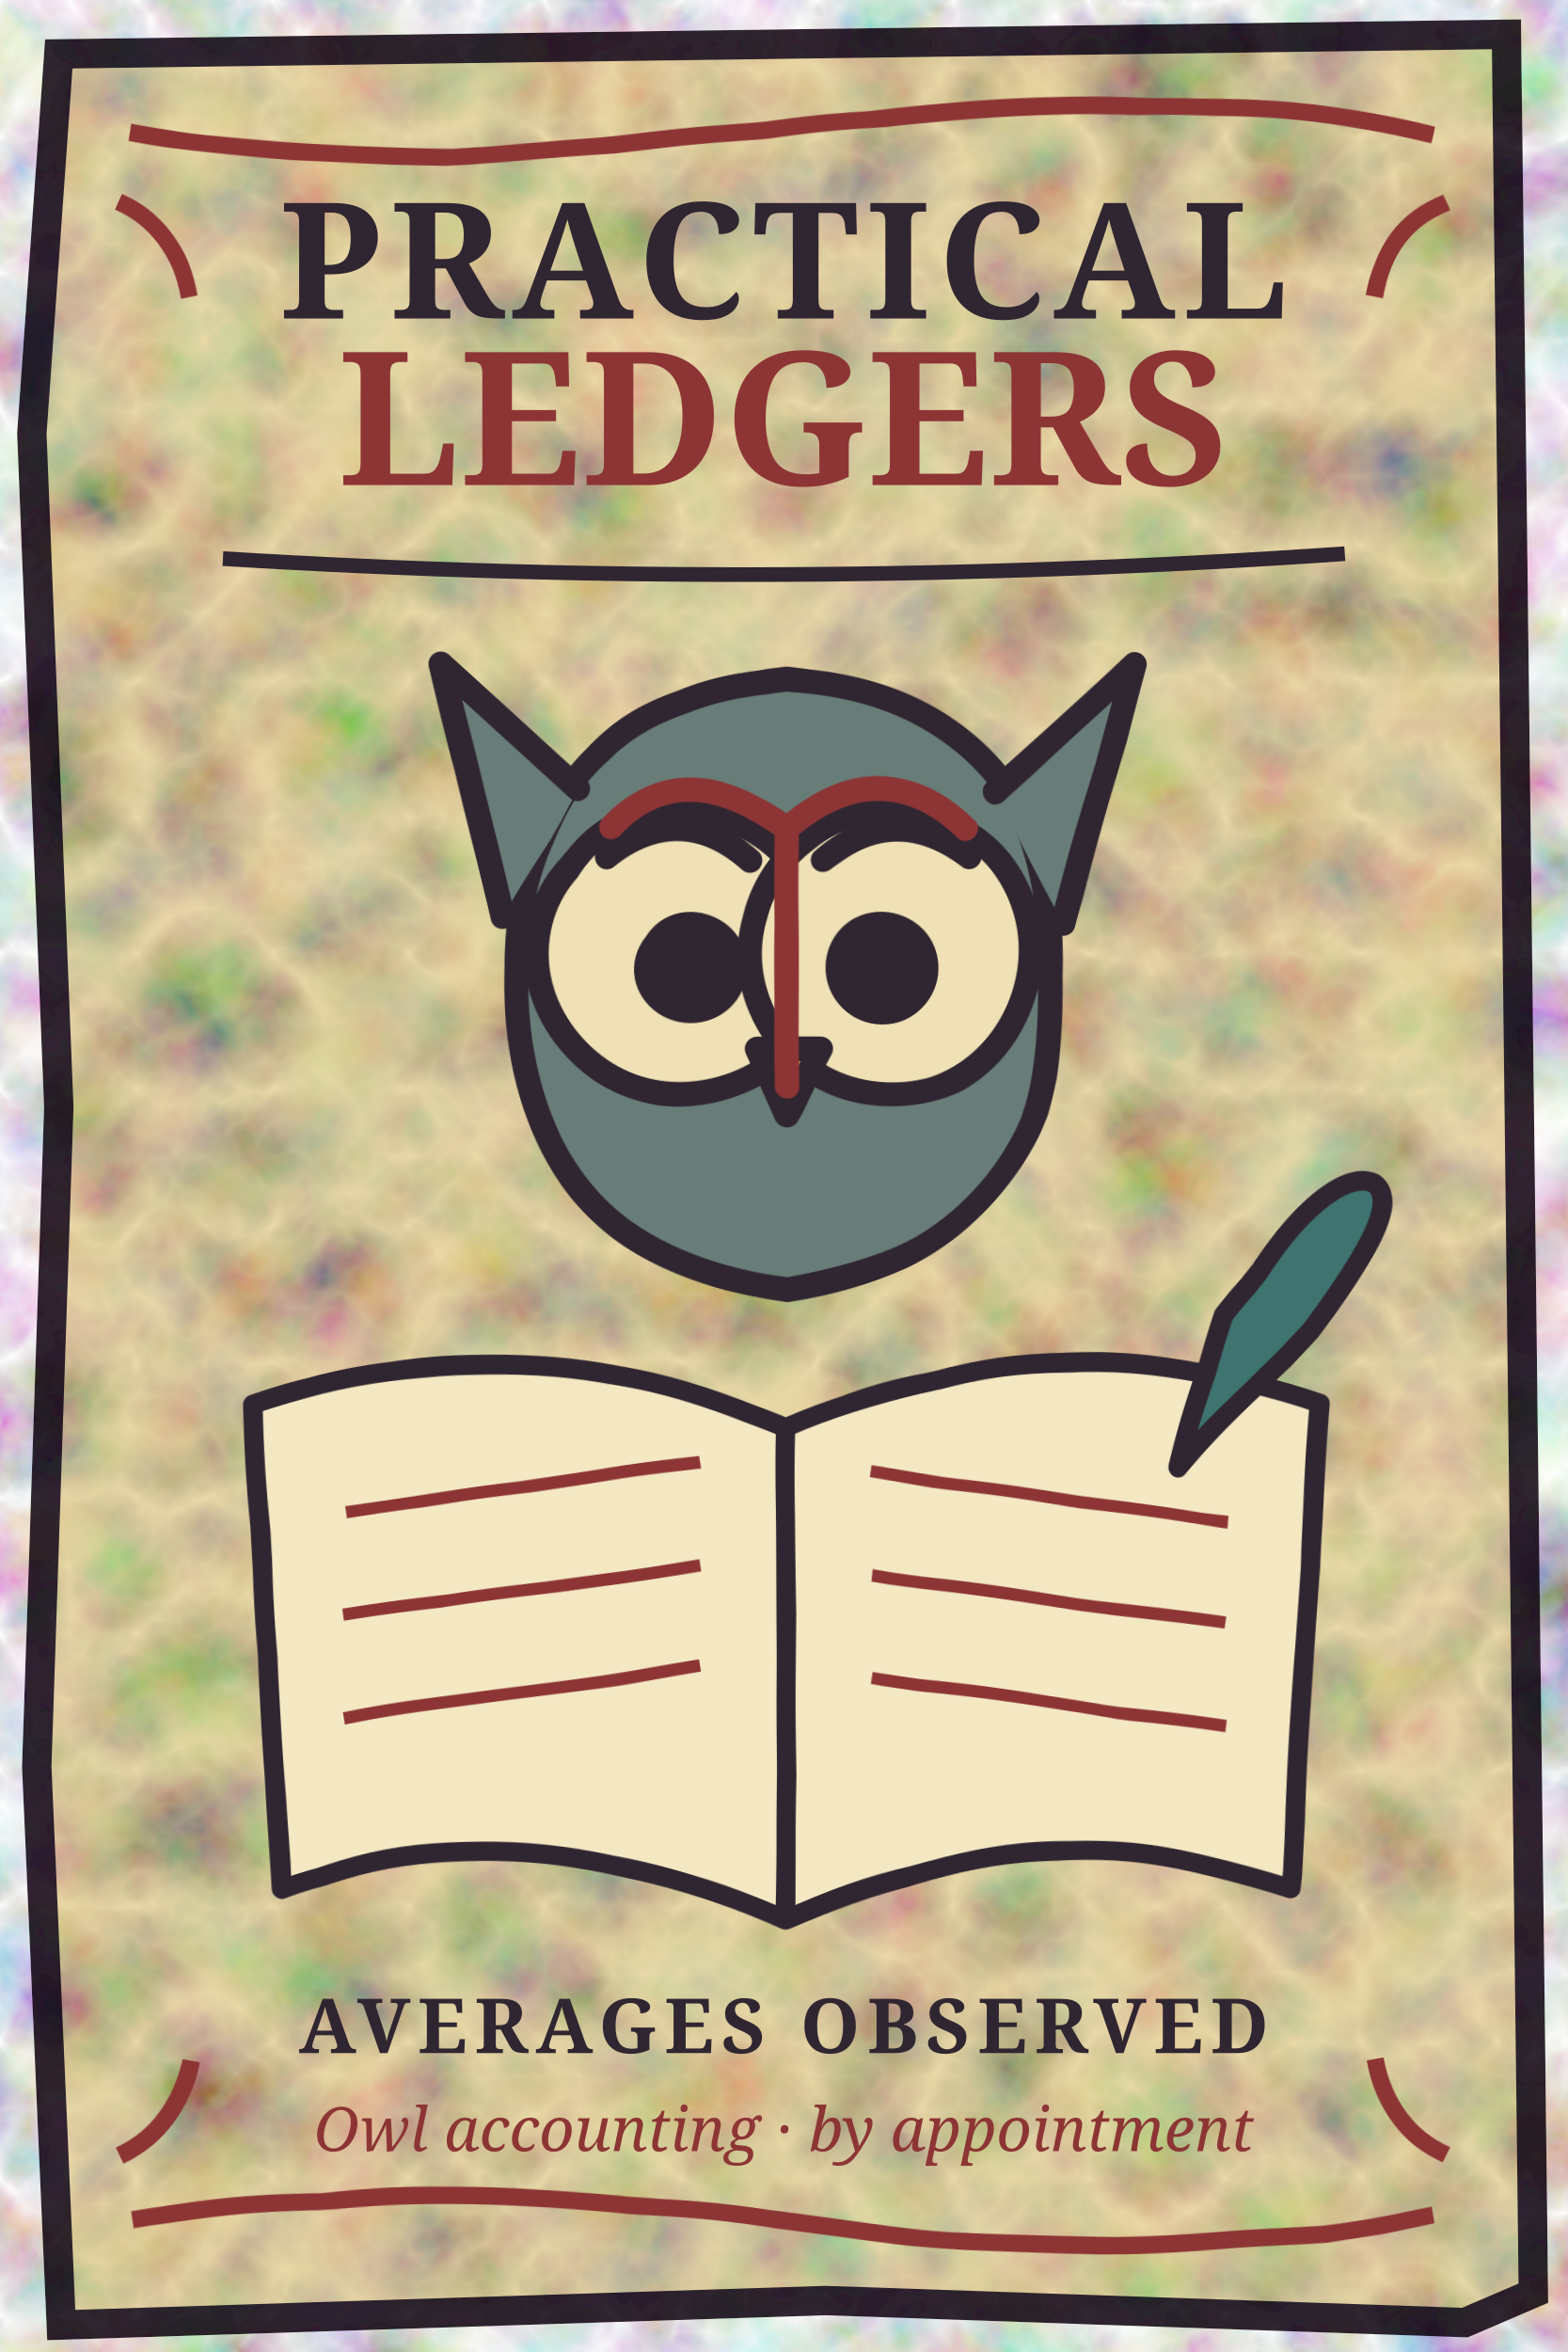
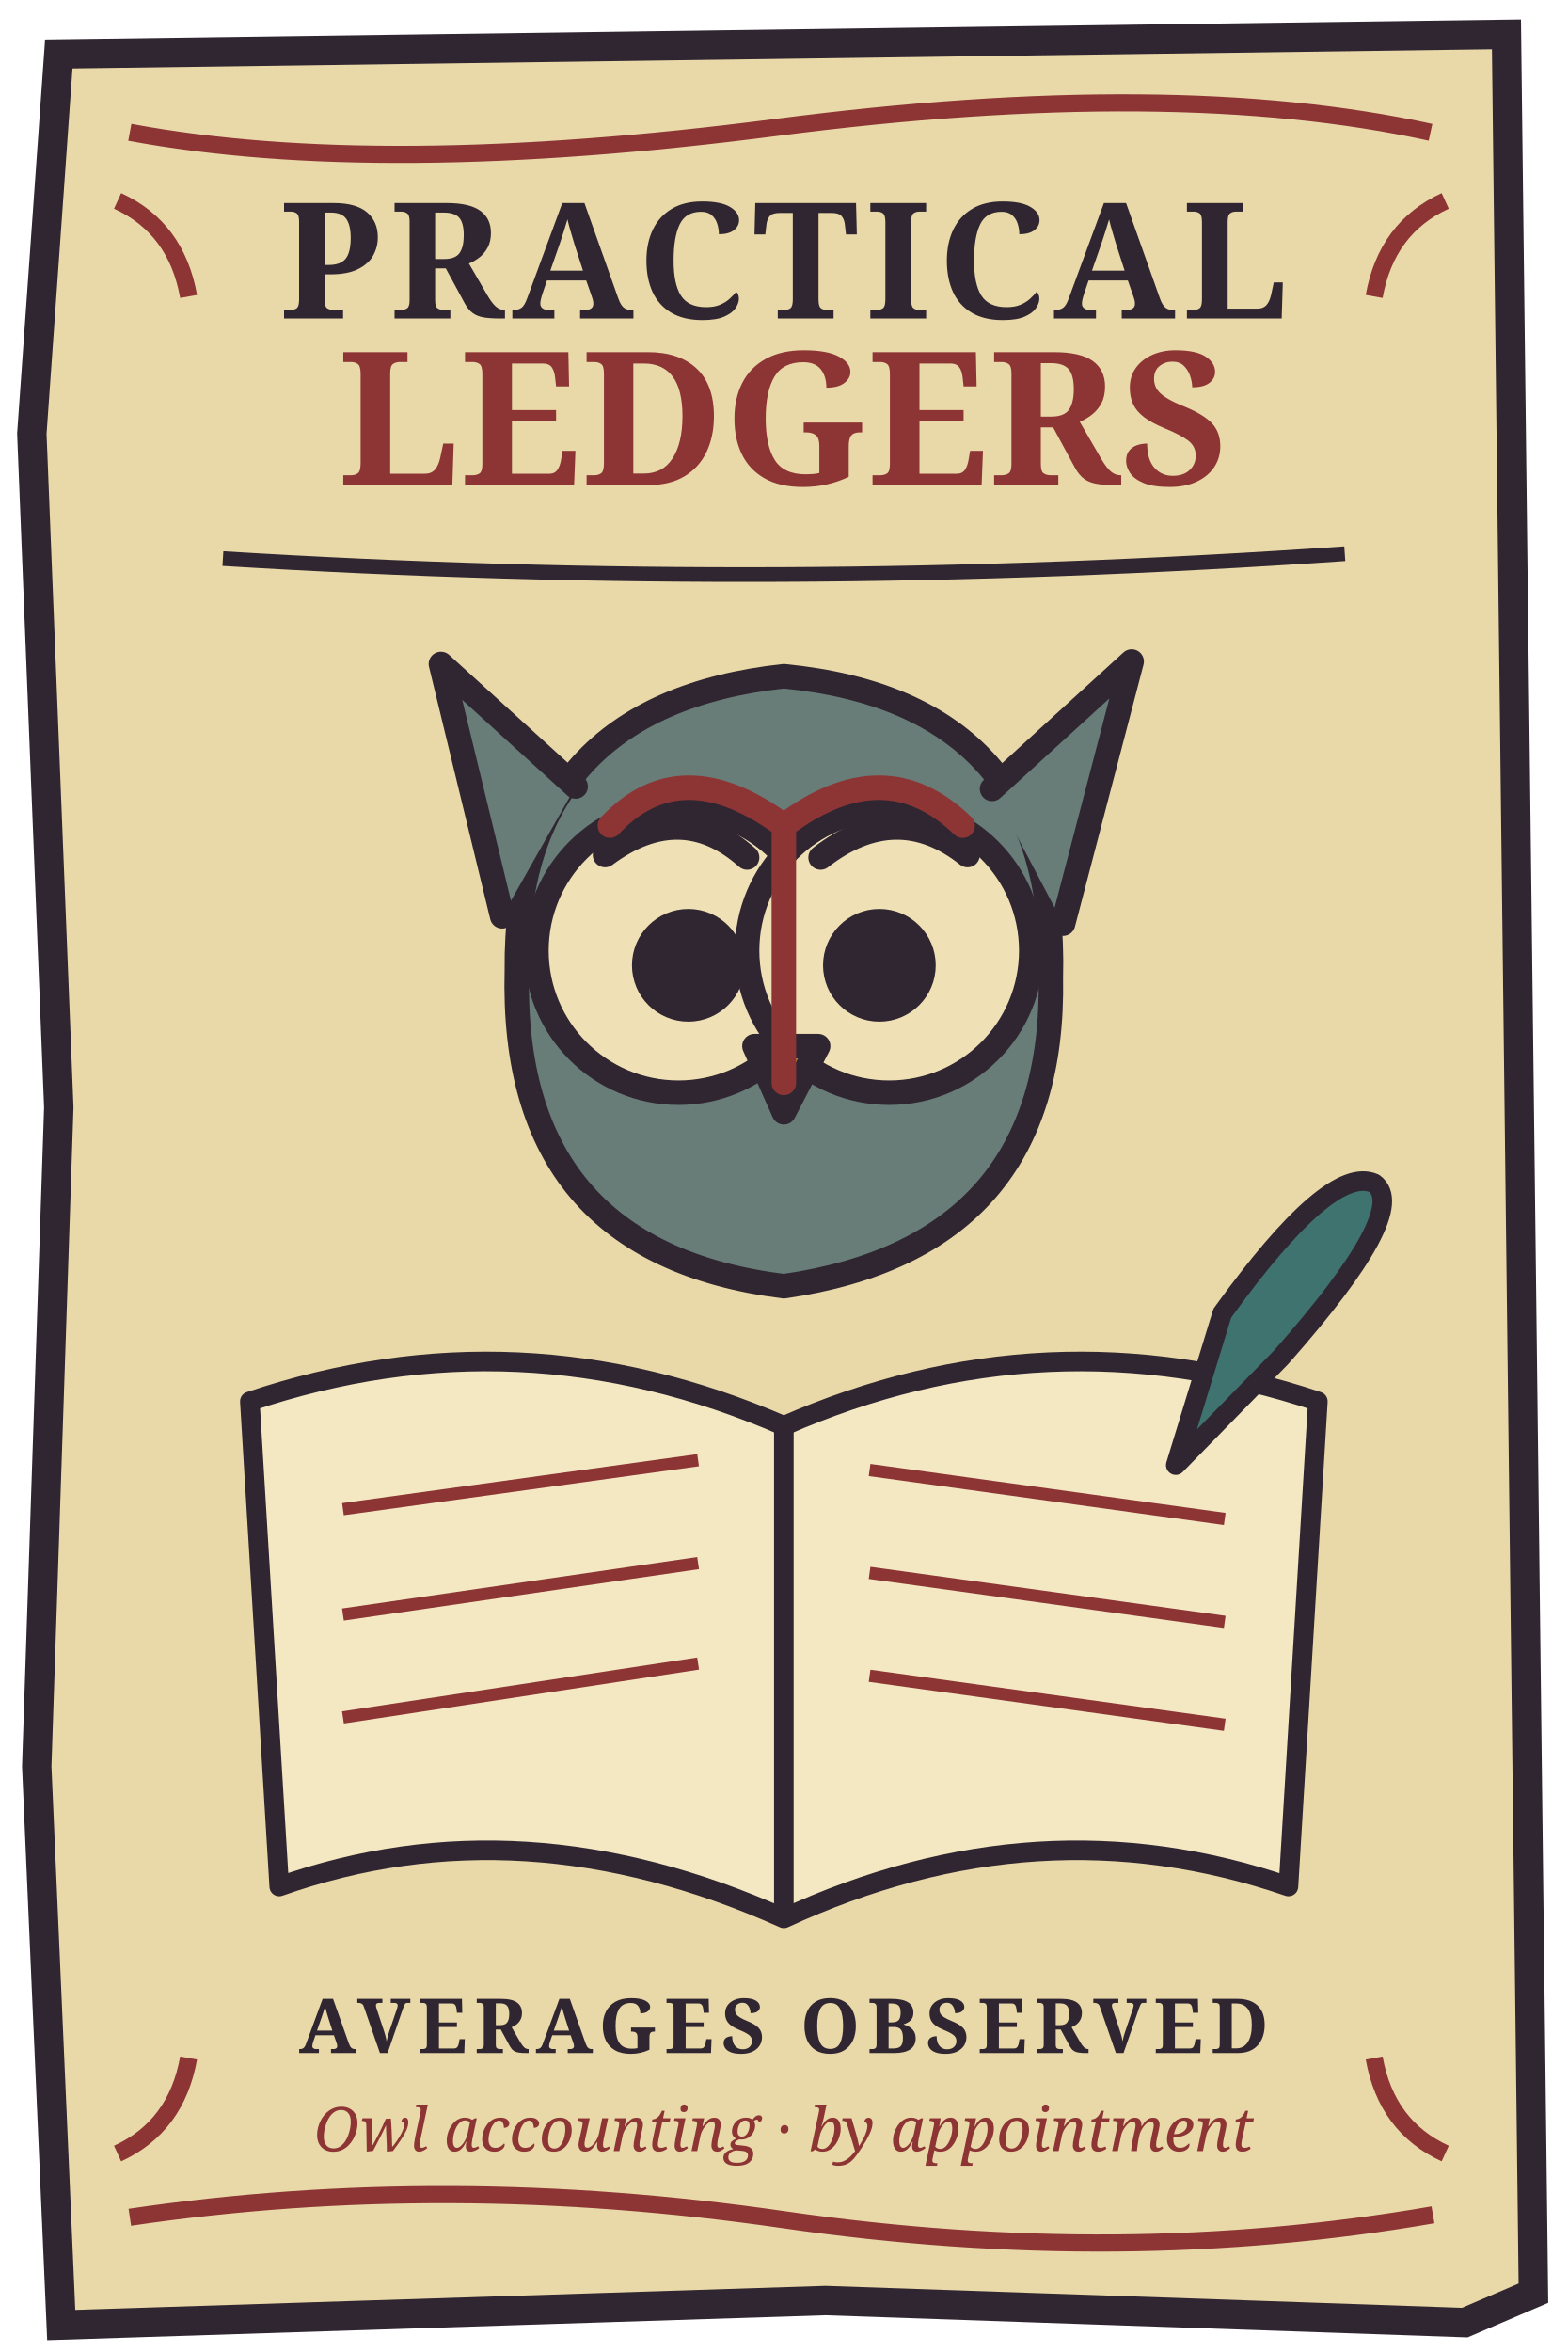
<svg xmlns="http://www.w3.org/2000/svg" viewBox="0 0 640 960">
  <defs>
    <filter id="paper">
      <feTurbulence baseFrequency=".018" numOctaves="4" seed="12" result="n" />
      <feBlend in="SourceGraphic" in2="n" mode="multiply" />
    </filter>
    <filter id="wobble">
      <feTurbulence baseFrequency=".008" numOctaves="2" seed="4" result="n" />
      <feDisplacementMap in="SourceGraphic" in2="n" scale="3" />
    </filter>
  </defs>
-   <path d="M24 22L615 14 626 936 598 948 337 939 25 949 15 721 24 452 13 177Z" fill="#ead9a8" stroke="#302631" stroke-width="12" filter="url(#paper)" />
-   <g fill="none" stroke="#8d3535" stroke-width="7" filter="url(#wobble)">
+   <path d="M24 22L615 14 626 936 598 948 337 939 25 949 15 721 24 452 13 177Z" fill="#ead9a8" stroke="#302631" stroke-width="12" />
+   <g fill="none" stroke="#8d3535" stroke-width="7">
    <path d="M53 54Q155 73 317 52T584 54M53 905Q182 886 320 906T585 904" />
    <path d="M48 82Q72 93 77 121M590 82Q566 93 561 121M48 879Q72 868 77 840M590 879Q566 868 561 840" />
  </g>
  <text x="320" y="130" text-anchor="middle" fill="#302631" font-family="Georgia,serif" font-weight="900" font-size="66" letter-spacing="3">PRACTICAL</text>
  <text x="320" y="198" text-anchor="middle" fill="#8d3535" font-family="Georgia,serif" font-weight="900" font-size="76">LEDGERS</text>
  <path d="M91 228Q318 242 549 226" fill="none" stroke="#302631" stroke-width="6" />
-   <g stroke="#302631" stroke-width="10" stroke-linecap="round" stroke-linejoin="round" filter="url(#wobble)">
+   <g stroke="#302631" stroke-width="10" stroke-linecap="round" stroke-linejoin="round">
    <path d="M211 396Q210 288 320 276 432 287 429 399 431 509 320 525 208 511 211 396Z" fill="#687c78" />
    <path d="M235 321L180 271 205 374M405 322L462 270 434 377" fill="#687c78" />
    <circle cx="277" cy="388" r="58" fill="#efe1b5" />
    <circle cx="363" cy="388" r="58" fill="#efe1b5" />
    <circle cx="281" cy="394" r="18" fill="#302631" />
    <circle cx="359" cy="394" r="18" fill="#302631" />
    <path d="M308 427L320 454 334 427Z" fill="#b98a3d" />
    <path d="M247 349Q278 326 305 350M335 350Q366 326 395 349" fill="none" />
    <path d="M320 337V442M249 337Q278 306 320 337 361 306 393 337" fill="none" stroke="#8d3535" />
  </g>
-   <g stroke="#302631" stroke-width="8" stroke-linejoin="round" filter="url(#wobble)">
+   <g stroke="#302631" stroke-width="8" stroke-linejoin="round">
    <path d="M102 572Q212 535 320 582 427 535 538 572L526 770Q424 735 320 783 213 735 114 770Z" fill="#f4e8c3" />
    <path d="M320 582V782" fill="none" />
    <g stroke="#8d3535" stroke-width="5">
      <path d="M140 616L285 596M140 659L285 638M140 701L285 679M355 600L500 620M355 642L500 662M355 684L500 704" />
    </g>
    <path d="M499 536Q543 475 561 483 576 494 523 554L480 598Z" fill="#3f7370" />
  </g>
  <text x="320" y="838" text-anchor="middle" fill="#302631" font-family="Georgia,serif" font-weight="700" font-size="31" letter-spacing="3">AVERAGES OBSERVED</text>
  <text x="320" y="878" text-anchor="middle" fill="#8d3535" font-family="Georgia,serif" font-style="italic" font-size="25">Owl accounting · by appointment</text>
</svg>
